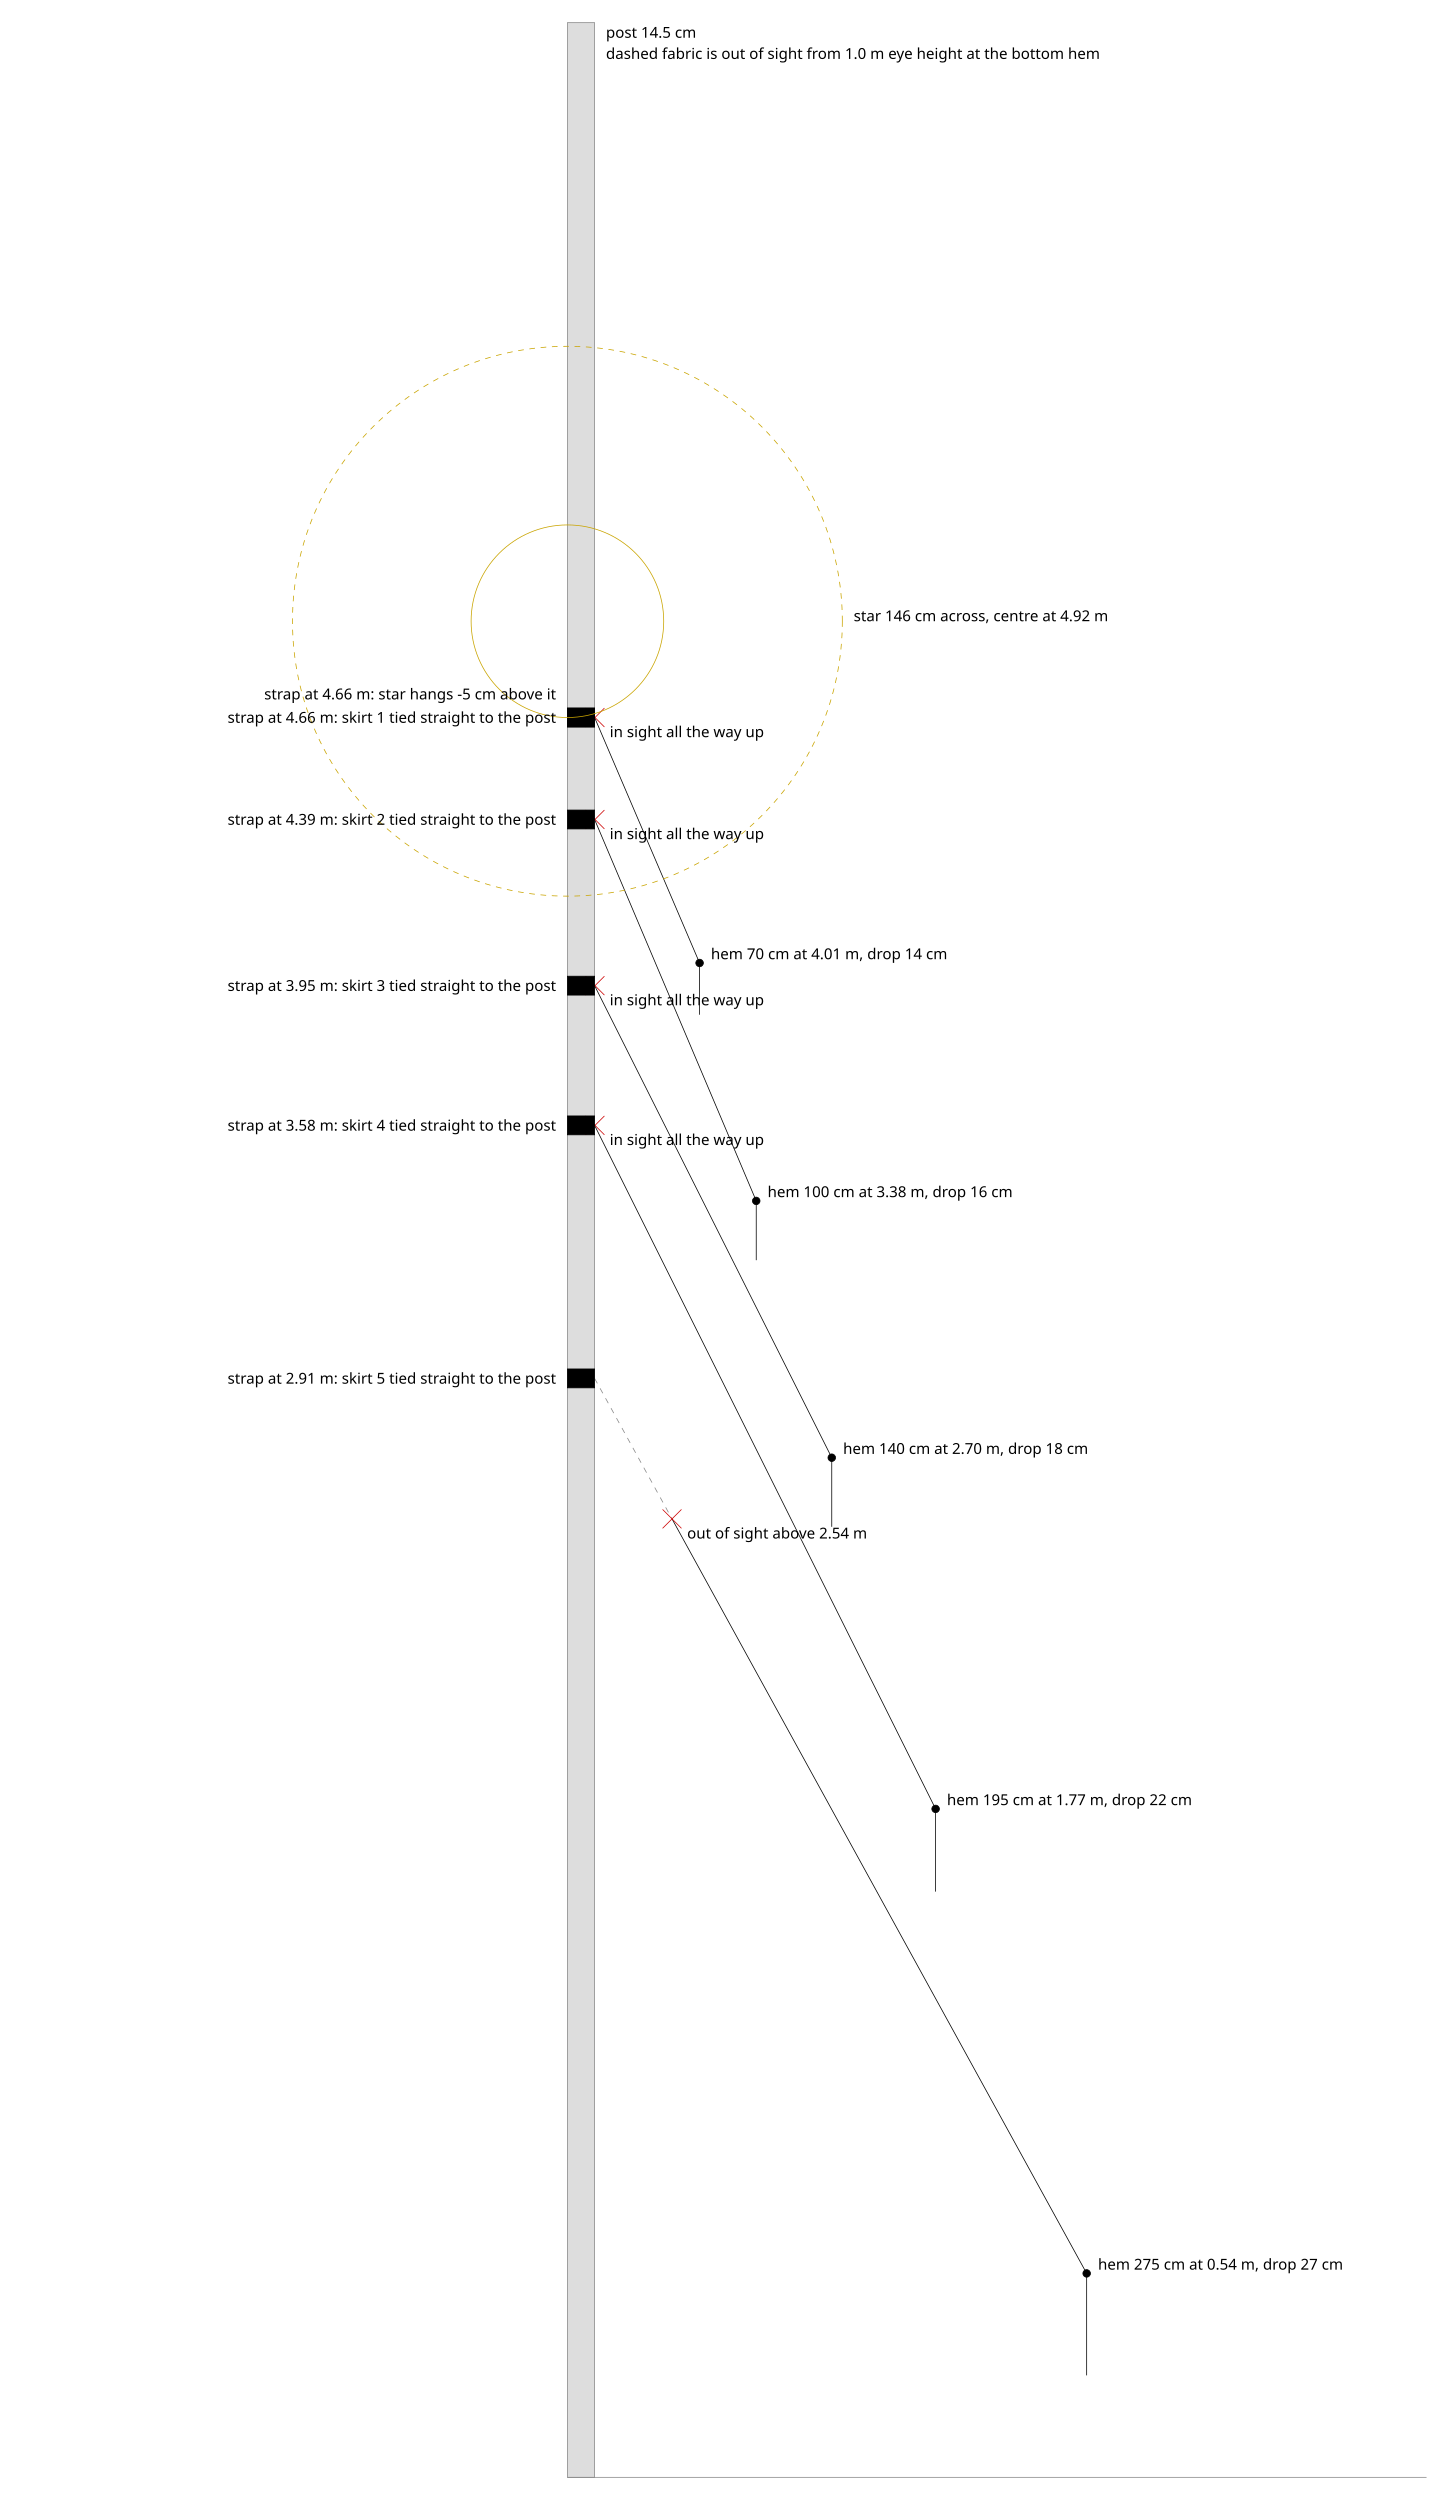
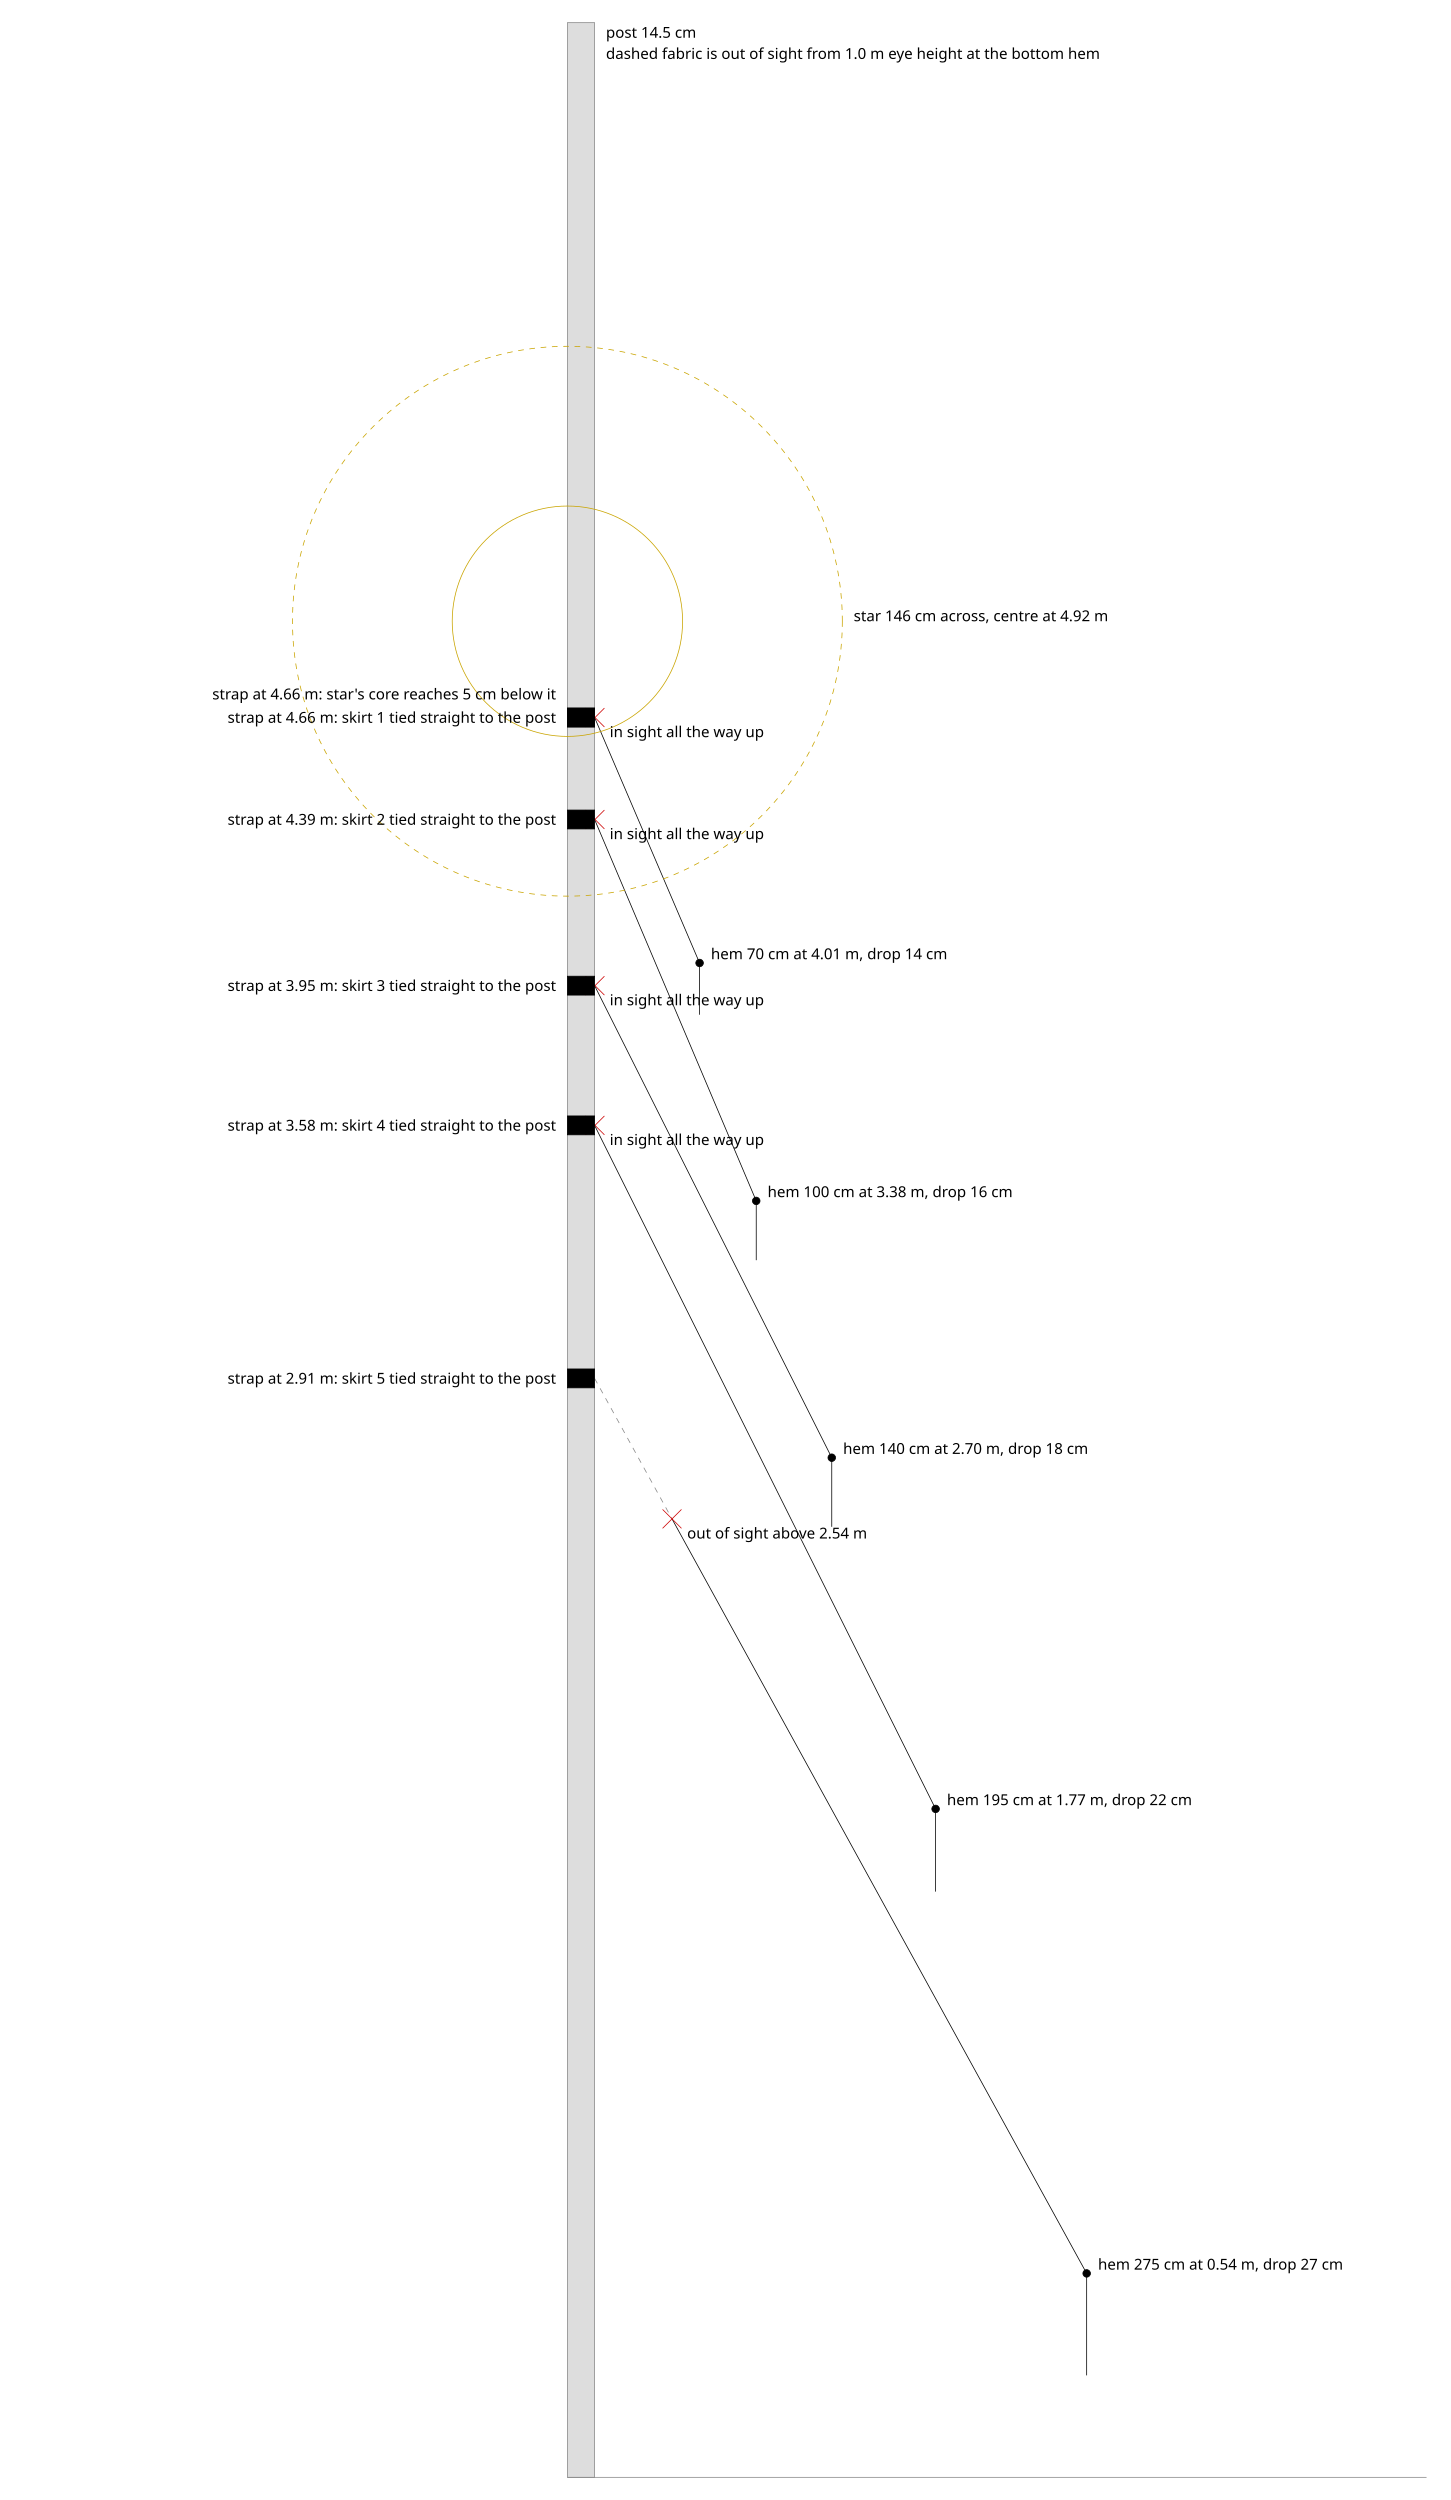
<svg xmlns="http://www.w3.org/2000/svg" viewBox="-1500 -6560 3835 6620" width="384mm" height="662mm">
  <g fill="none" stroke="#000" stroke-width="2">
    <rect x="0" y="-6500" width="72" height="6500" fill="#ddd" stroke="#888" />
    <line x1="0" y1="0" x2="2275" y2="0" stroke="#888" />
    <line x1="72" y1="-4660" x2="350" y2="-4010" />
    <line x1="48" y1="-4685" x2="98" y2="-4635" stroke="#c00" />
    <line x1="48" y1="-4635" x2="98" y2="-4685" stroke="#c00" />
    <line x1="350" y1="-4010" x2="350" y2="-3873" />
    <rect x="0" y="-4685" width="72" height="50" fill="#000" />
    <circle cx="350" cy="-4010" r="10" fill="#000" />
    <line x1="72" y1="-4390" x2="500" y2="-3380" />
    <line x1="48" y1="-4415" x2="98" y2="-4365" stroke="#c00" />
    <line x1="48" y1="-4365" x2="98" y2="-4415" stroke="#c00" />
    <line x1="500" y1="-3380" x2="500" y2="-3223" />
    <rect x="0" y="-4415" width="72" height="50" fill="#000" />
    <circle cx="500" cy="-3380" r="10" fill="#000" />
    <line x1="72" y1="-3950" x2="700" y2="-2700" />
    <line x1="48" y1="-3975" x2="98" y2="-3925" stroke="#c00" />
    <line x1="48" y1="-3925" x2="98" y2="-3975" stroke="#c00" />
    <line x1="700" y1="-2700" x2="700" y2="-2517" />
    <rect x="0" y="-3975" width="72" height="50" fill="#000" />
    <circle cx="700" cy="-2700" r="10" fill="#000" />
    <line x1="72" y1="-3580" x2="975" y2="-1770" />
    <line x1="48" y1="-3605" x2="98" y2="-3555" stroke="#c00" />
    <line x1="48" y1="-3555" x2="98" y2="-3605" stroke="#c00" />
    <line x1="975" y1="-1770" x2="975" y2="-1551" />
    <rect x="0" y="-3605" width="72" height="50" fill="#000" />
    <circle cx="975" cy="-1770" r="10" fill="#000" />
    <line x1="277" y1="-2538" x2="1375" y2="-540" />
    <line x1="72" y1="-2910" x2="277" y2="-2538" stroke="#888" stroke-dasharray="15 15" />
    <line x1="252" y1="-2563" x2="302" y2="-2513" stroke="#c00" />
    <line x1="252" y1="-2513" x2="302" y2="-2563" stroke="#c00" />
    <line x1="1375" y1="-540" x2="1375" y2="-270" />
    <rect x="0" y="-2935" width="72" height="50" fill="#000" />
    <circle cx="1375" cy="-540" r="10" fill="#000" />
    <rect x="0" y="-4685" width="72" height="50" fill="#000" />
-     <circle cx="0" cy="-4915" r="255" stroke="#c9a400" />
+     <circle cx="0" cy="-4915" r="305" stroke="#c9a400" />
    <circle cx="0" cy="-4915" r="728" stroke="#c9a400" stroke-dasharray="15 15" />
  </g>
  <g font-family="sans-serif" font-size="40">
    <text x="112" y="-4608" text-anchor="start">in sight all the way up</text>
    <text x="-30" y="-4646" text-anchor="end">strap at 4.66 m: skirt 1 tied straight to the post</text>
    <text x="380" y="-4020" text-anchor="start">hem 70 cm at 4.01 m, drop 14 cm</text>
    <text x="112" y="-4338" text-anchor="start">in sight all the way up</text>
    <text x="-30" y="-4376" text-anchor="end">strap at 4.39 m: skirt 2 tied straight to the post</text>
    <text x="530" y="-3390" text-anchor="start">hem 100 cm at 3.38 m, drop 16 cm</text>
    <text x="112" y="-3898" text-anchor="start">in sight all the way up</text>
    <text x="-30" y="-3936" text-anchor="end">strap at 3.95 m: skirt 3 tied straight to the post</text>
    <text x="730" y="-2710" text-anchor="start">hem 140 cm at 2.70 m, drop 18 cm</text>
    <text x="112" y="-3528" text-anchor="start">in sight all the way up</text>
    <text x="-30" y="-3566" text-anchor="end">strap at 3.58 m: skirt 4 tied straight to the post</text>
    <text x="1005" y="-1780" text-anchor="start">hem 195 cm at 1.77 m, drop 22 cm</text>
    <text x="317" y="-2486" text-anchor="start">out of sight above 2.54 m</text>
    <text x="-30" y="-2896" text-anchor="end">strap at 2.91 m: skirt 5 tied straight to the post</text>
    <text x="1405" y="-550" text-anchor="start">hem 275 cm at 0.54 m, drop 27 cm</text>
-     <text x="-30" y="-4708" text-anchor="end">strap at 4.66 m: star hangs -5 cm above it</text>
+     <text x="-30" y="-4708" text-anchor="end">strap at 4.66 m: star's core reaches 5 cm below it</text>
    <text x="758" y="-4915" text-anchor="start">star 146 cm across, centre at 4.92 m</text>
    <text x="102" y="-6460" text-anchor="start">post 14.5 cm</text>
    <text x="102" y="-6404" text-anchor="start">dashed fabric is out of sight from 1.0 m eye height at the bottom hem</text>
  </g>
</svg>
